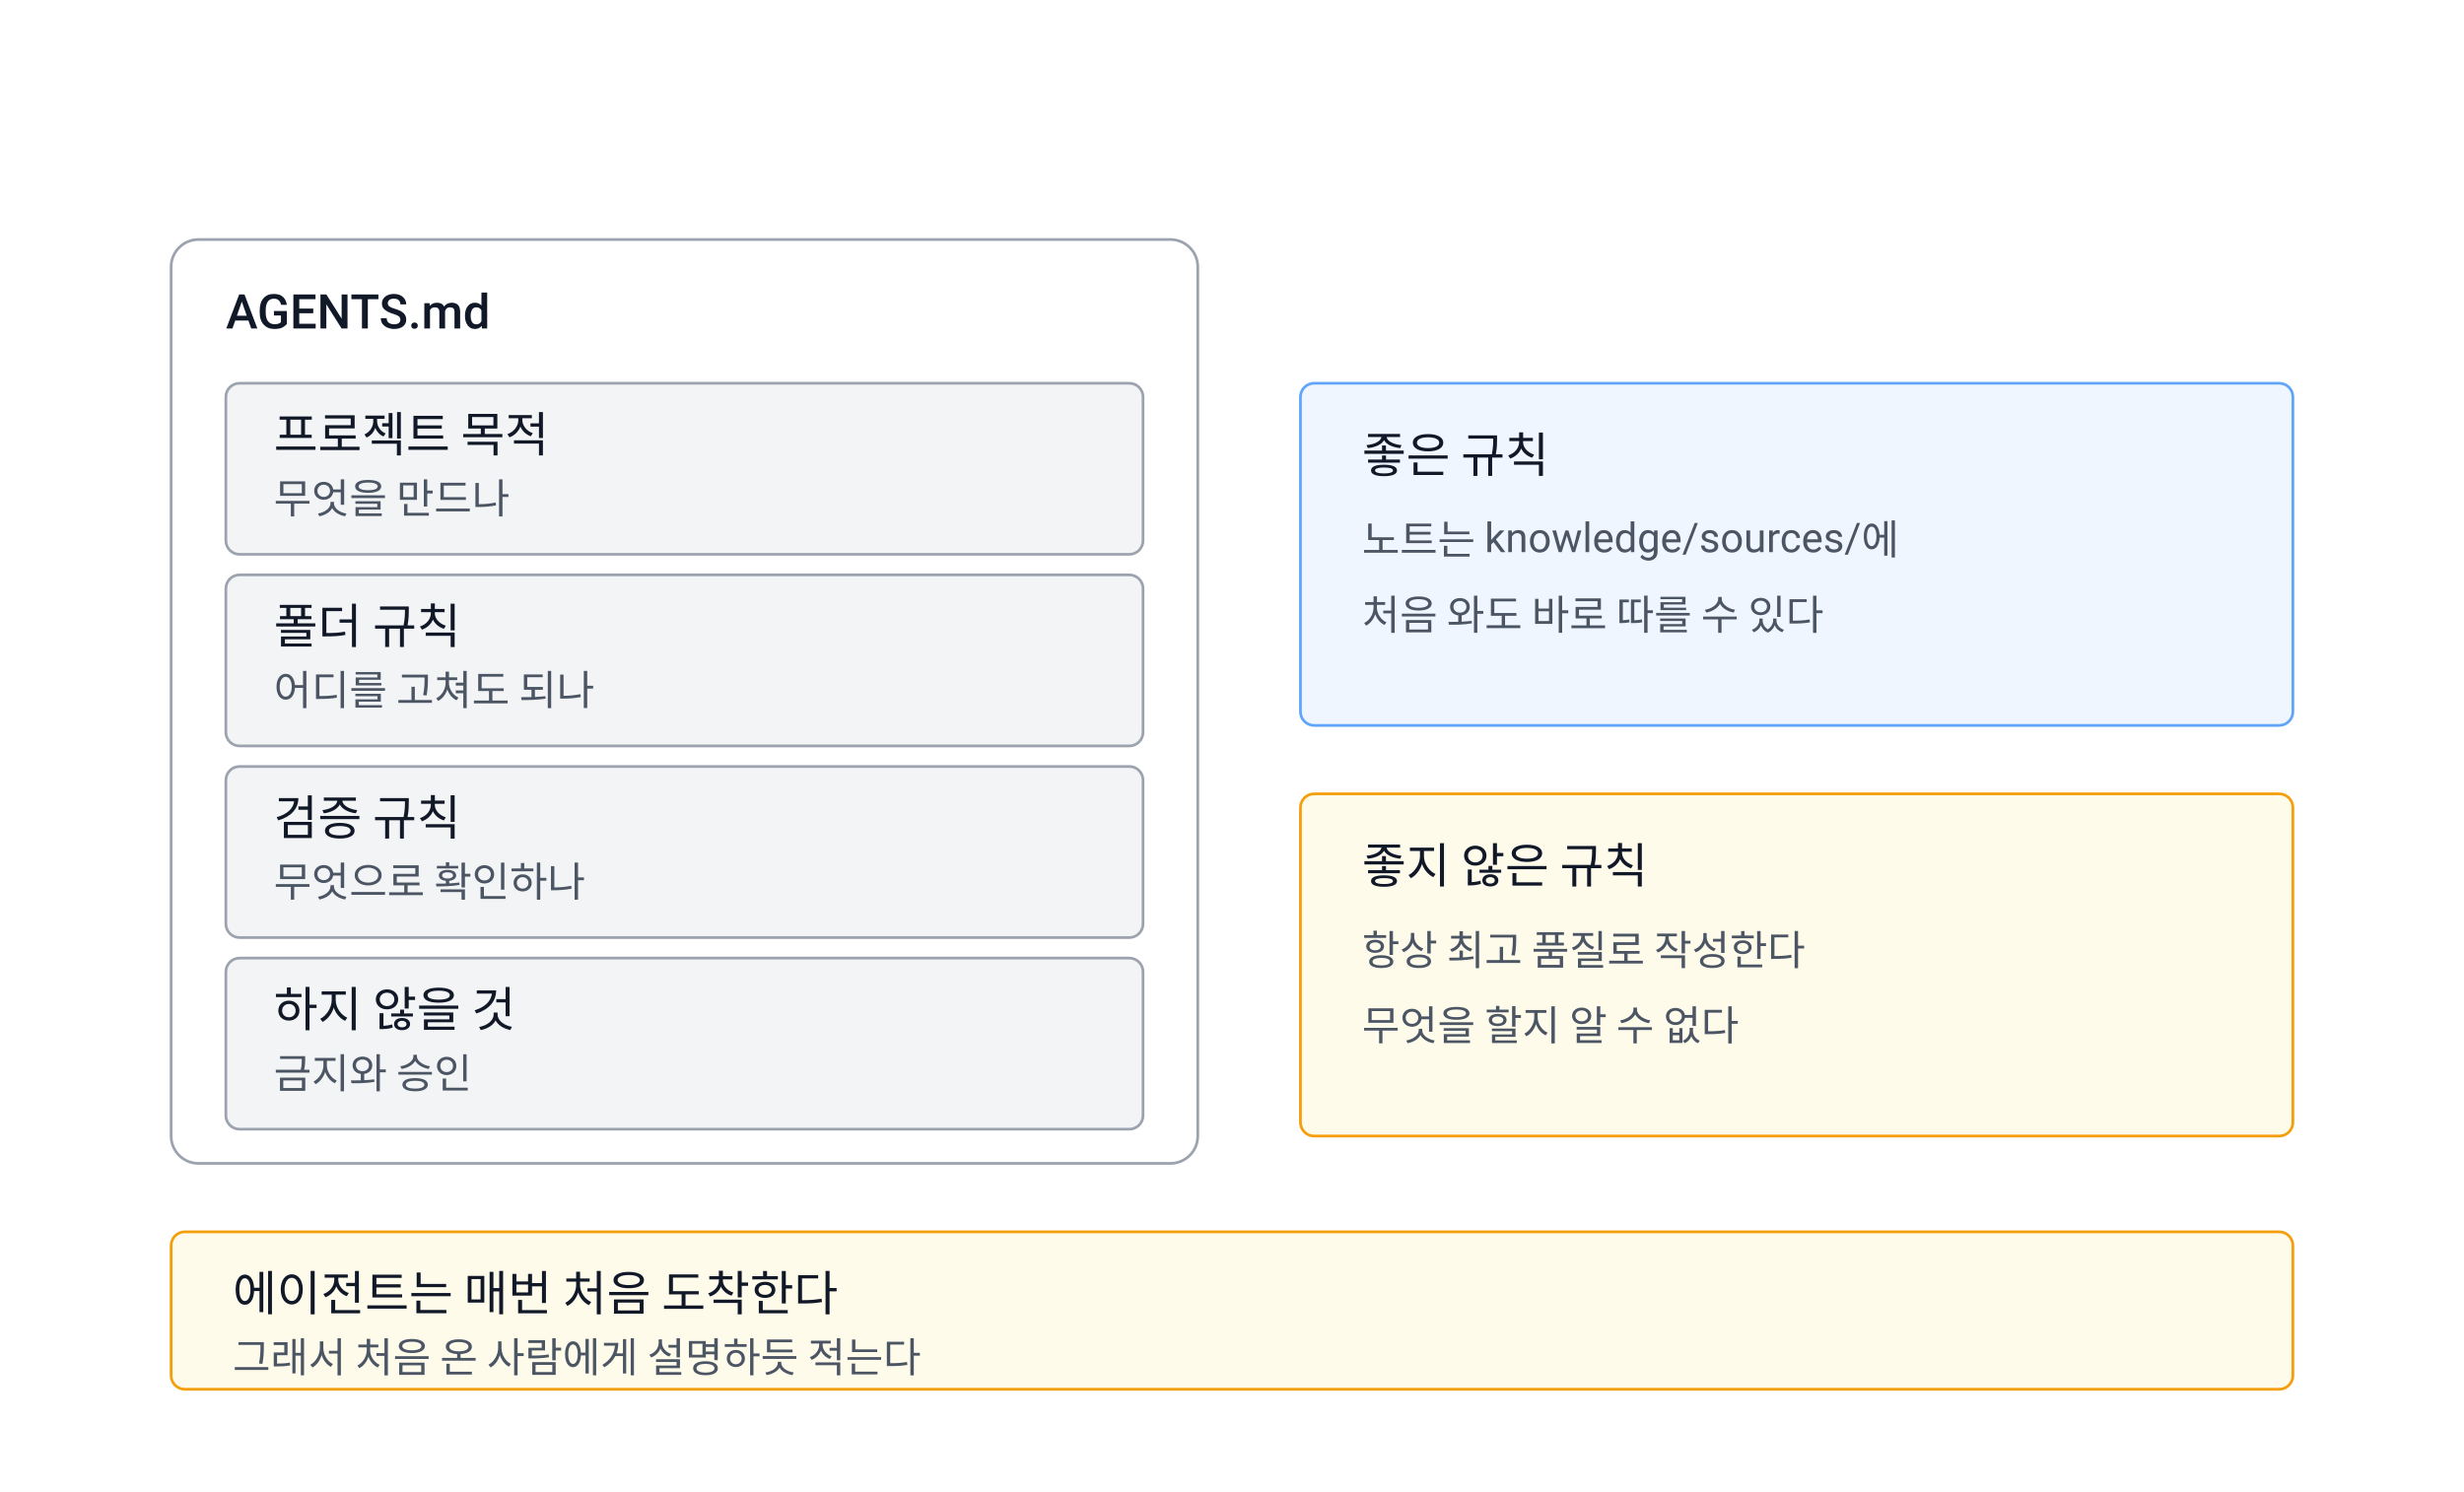
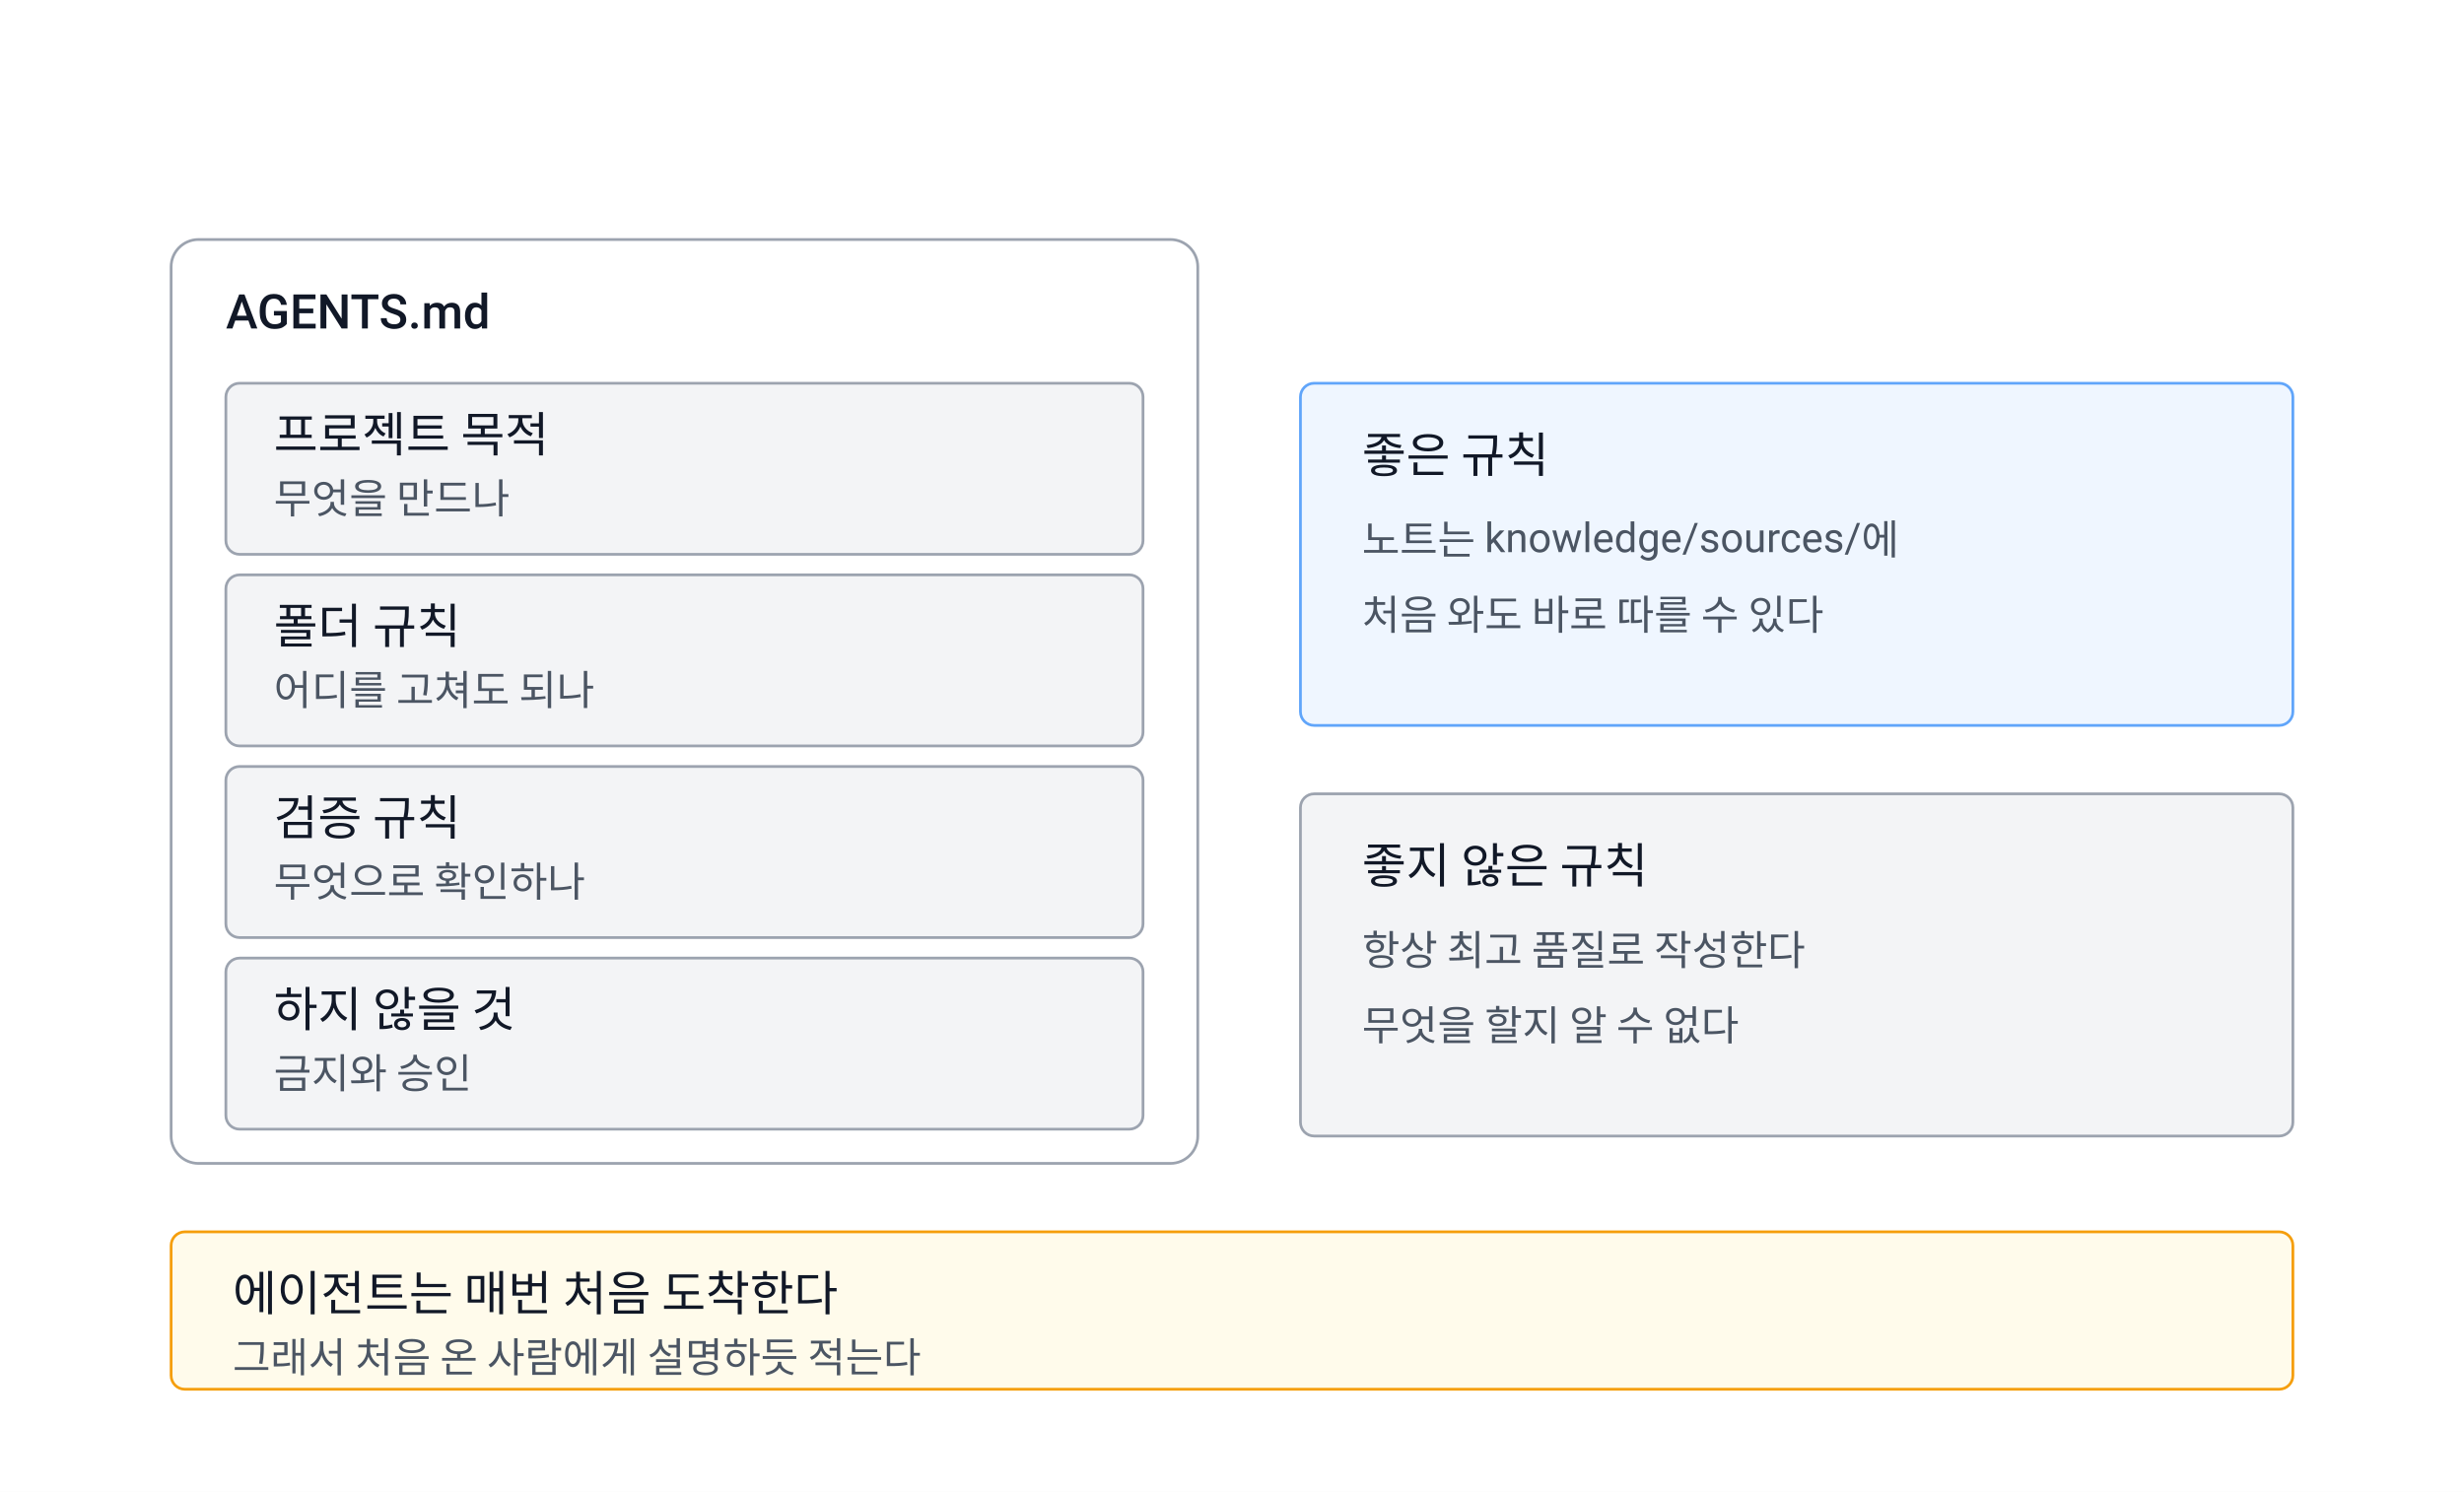
<svg xmlns="http://www.w3.org/2000/svg" width="720" height="436" viewBox="0 0 720 436" role="img">
  <style>text{font-family:system-ui,-apple-system,"Segoe UI",Roboto,"Malgun Gothic","Apple SD Gothic Neo",sans-serif}.t{font-size:14px;fill:#1f2937}.ts{font-size:12px;fill:#4b5563}.th{font-size:14px;font-weight:500;fill:#111827}.bx{fill:#ffffff;stroke:#9ca3af;stroke-width:.8}.blue{fill:#eff6ff;stroke:#60a5fa;stroke-width:.8}.gray{fill:#f3f4f6;stroke:#9ca3af;stroke-width:.8}.amber{fill:#fffbeb;stroke:#f59e0b;stroke-width:.8}</style>
  <rect width="720" height="436" fill="#ffffff" />
  <rect class="bx" x="50" y="70" width="300" height="270" rx="8" />
  <text class="th" x="66" y="96">AGENTS.md</text>
  <rect class="gray" x="66" y="112" width="268" height="50" rx="4" />
  <text class="th" x="80" y="132">프로젝트 목적</text>
  <text class="ts" x="80" y="150">무엇을 만드나</text>
  <rect class="gray" x="66" y="168" width="268" height="50" rx="4" />
  <text class="th" x="80" y="188">폴더 규칙</text>
  <text class="ts" x="80" y="206">어디를 고쳐도 되나</text>
  <rect class="gray" x="66" y="224" width="268" height="50" rx="4" />
  <text class="th" x="80" y="244">검증 규칙</text>
  <text class="ts" x="80" y="262">무엇으로 확인하나</text>
  <rect class="gray" x="66" y="280" width="268" height="50" rx="4" />
  <text class="th" x="80" y="300">하지 않을 것</text>
  <text class="ts" x="80" y="318">금지와 승인</text>
  <rect class="blue" x="380" y="112" width="290" height="100" rx="4" />
  <text class="th" x="398" y="138">좋은 규칙</text>
  <text class="ts" x="398" y="162">노트는 knowledge/sources/에</text>
  <text class="ts" x="398" y="184">처음 와도 바로 따를 수 있다</text>
-   <rect class="amber" x="380" y="232" width="290" height="100" rx="4" />
+   <rect class="gray" x="380" y="232" width="290" height="100" rx="4" />
  <text class="th" x="398" y="258">좋지 않은 규칙</text>
  <text class="ts" x="398" y="282">항상 최고 품질로 작성한다</text>
  <text class="ts" x="398" y="304">무엇을 할지 알 수 없다</text>
  <rect class="amber" x="50" y="360" width="620" height="46" rx="4" />
  <text class="th" x="68" y="383">에이전트는 매번 처음 도착한다</text>
  <text class="ts" x="68" y="401">그래서 처음 온 사람에게 설명하듯 적는다</text>
</svg>
